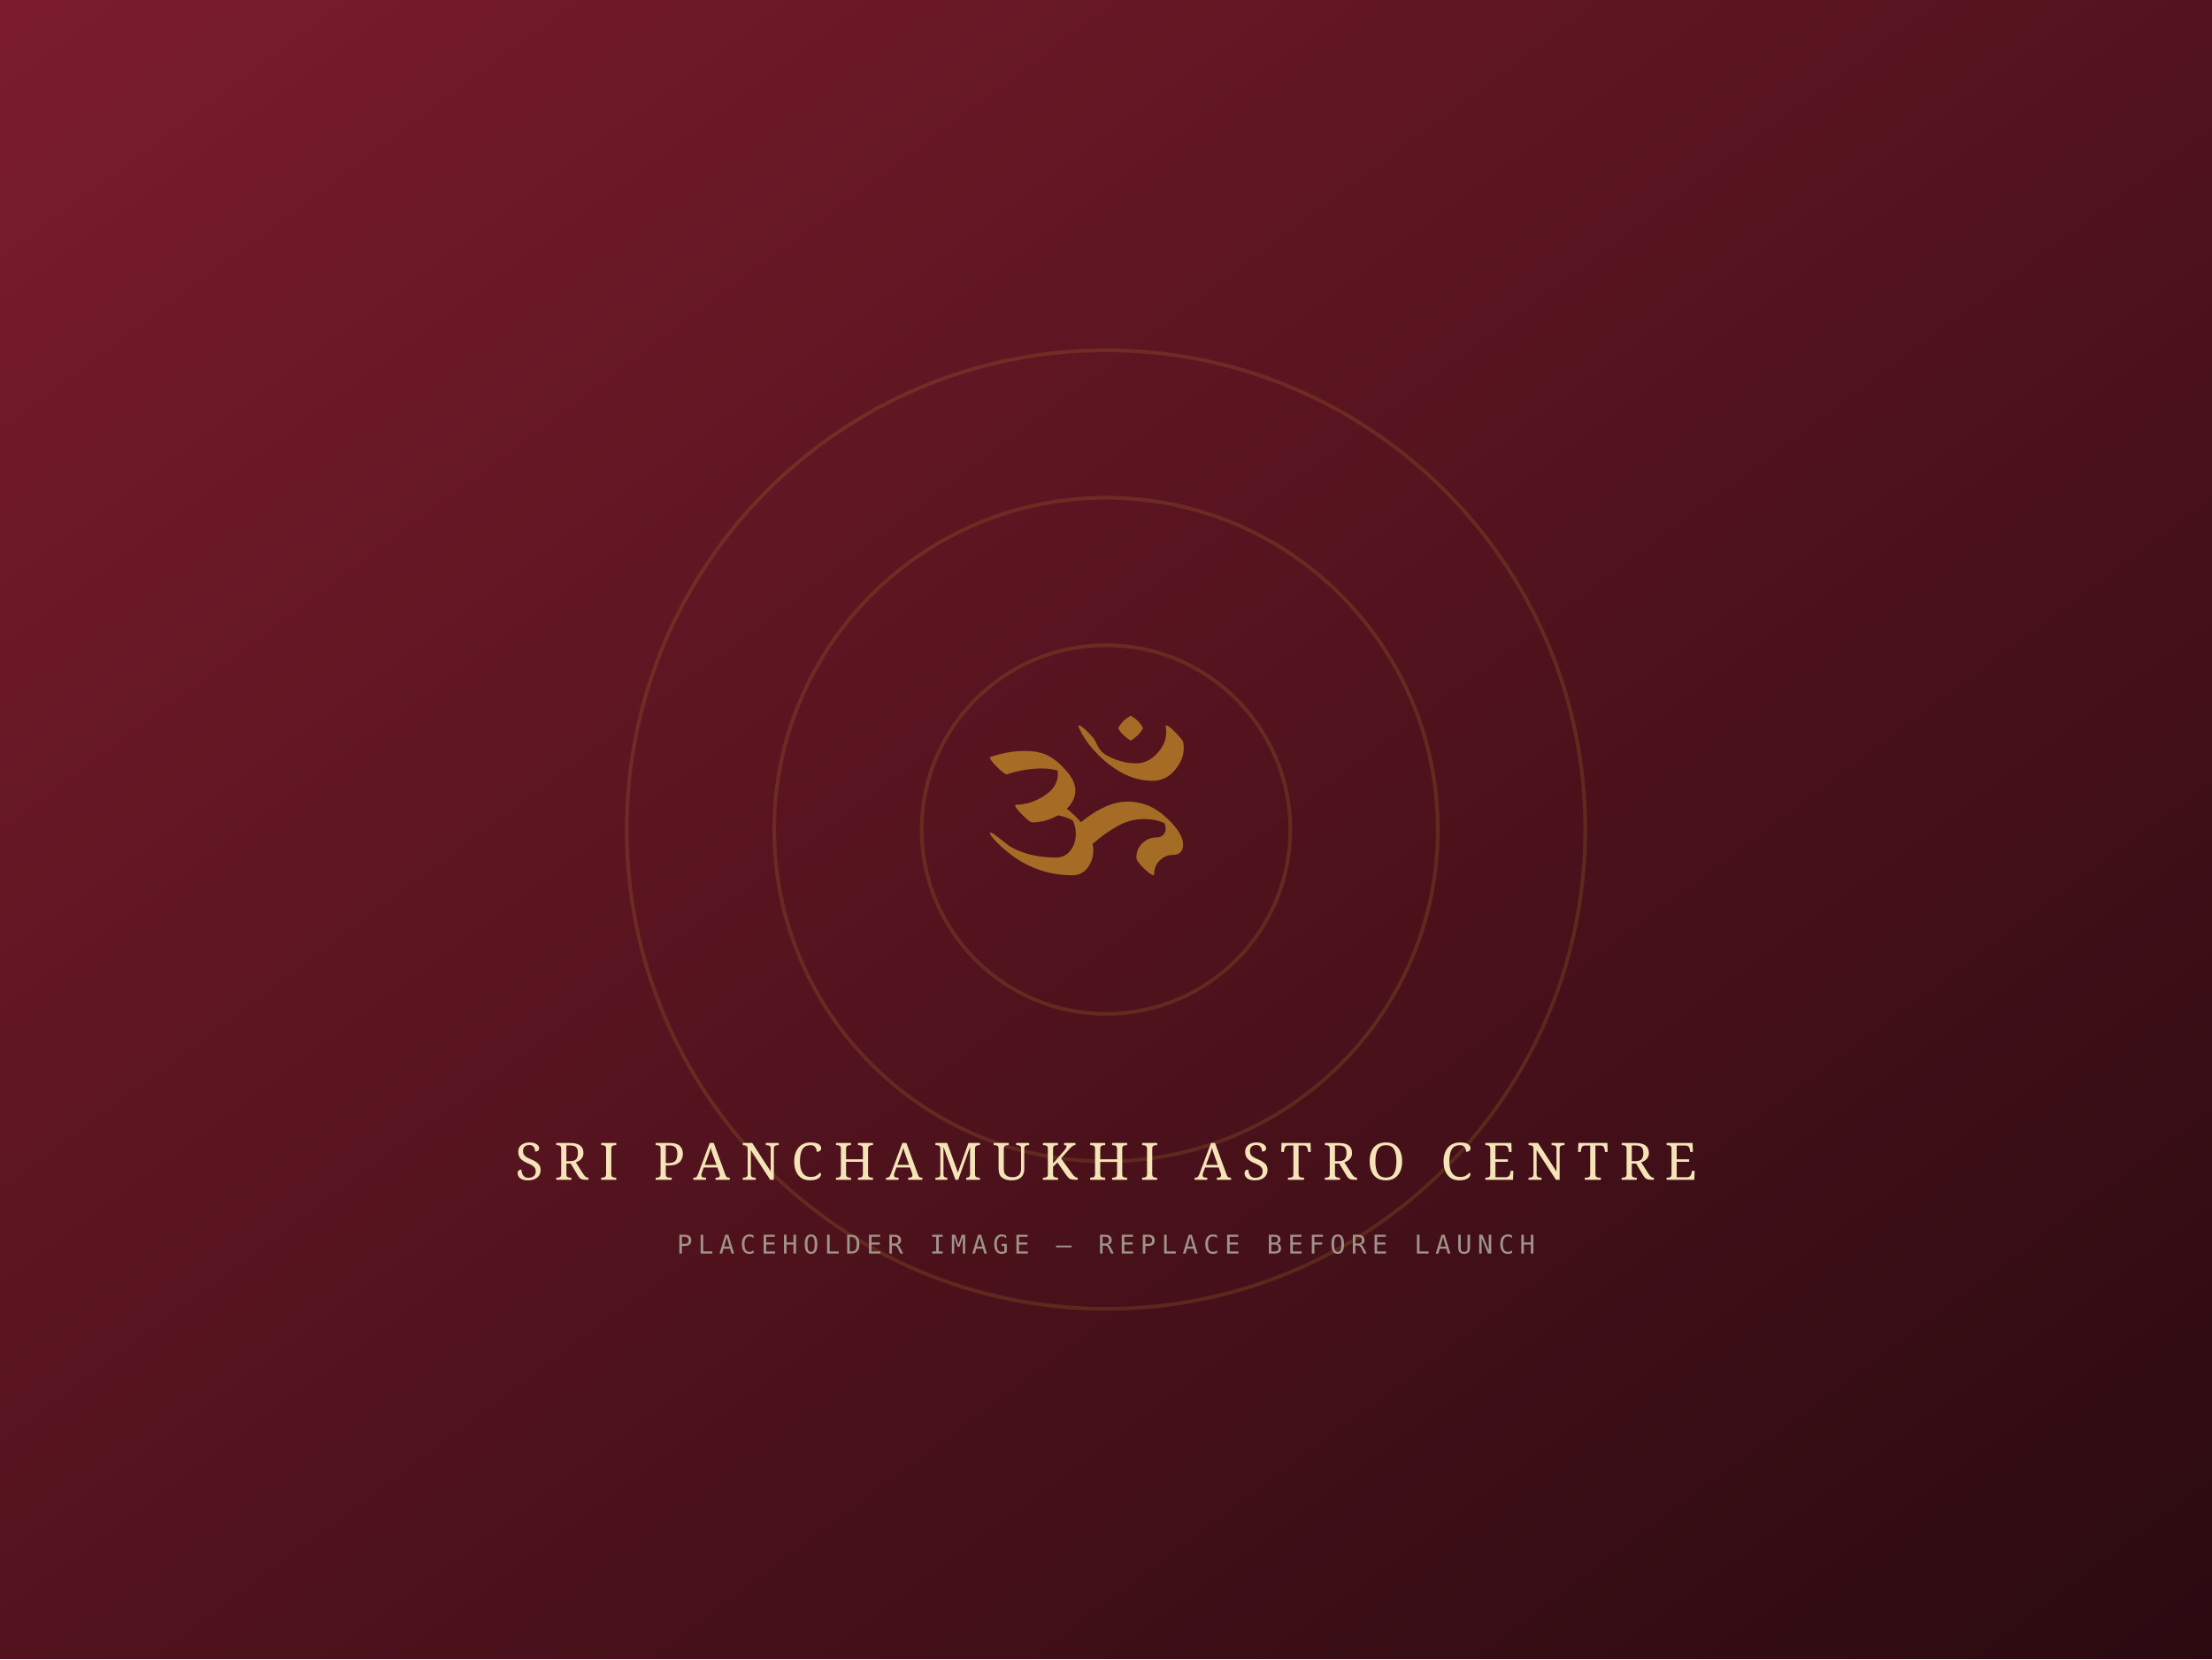
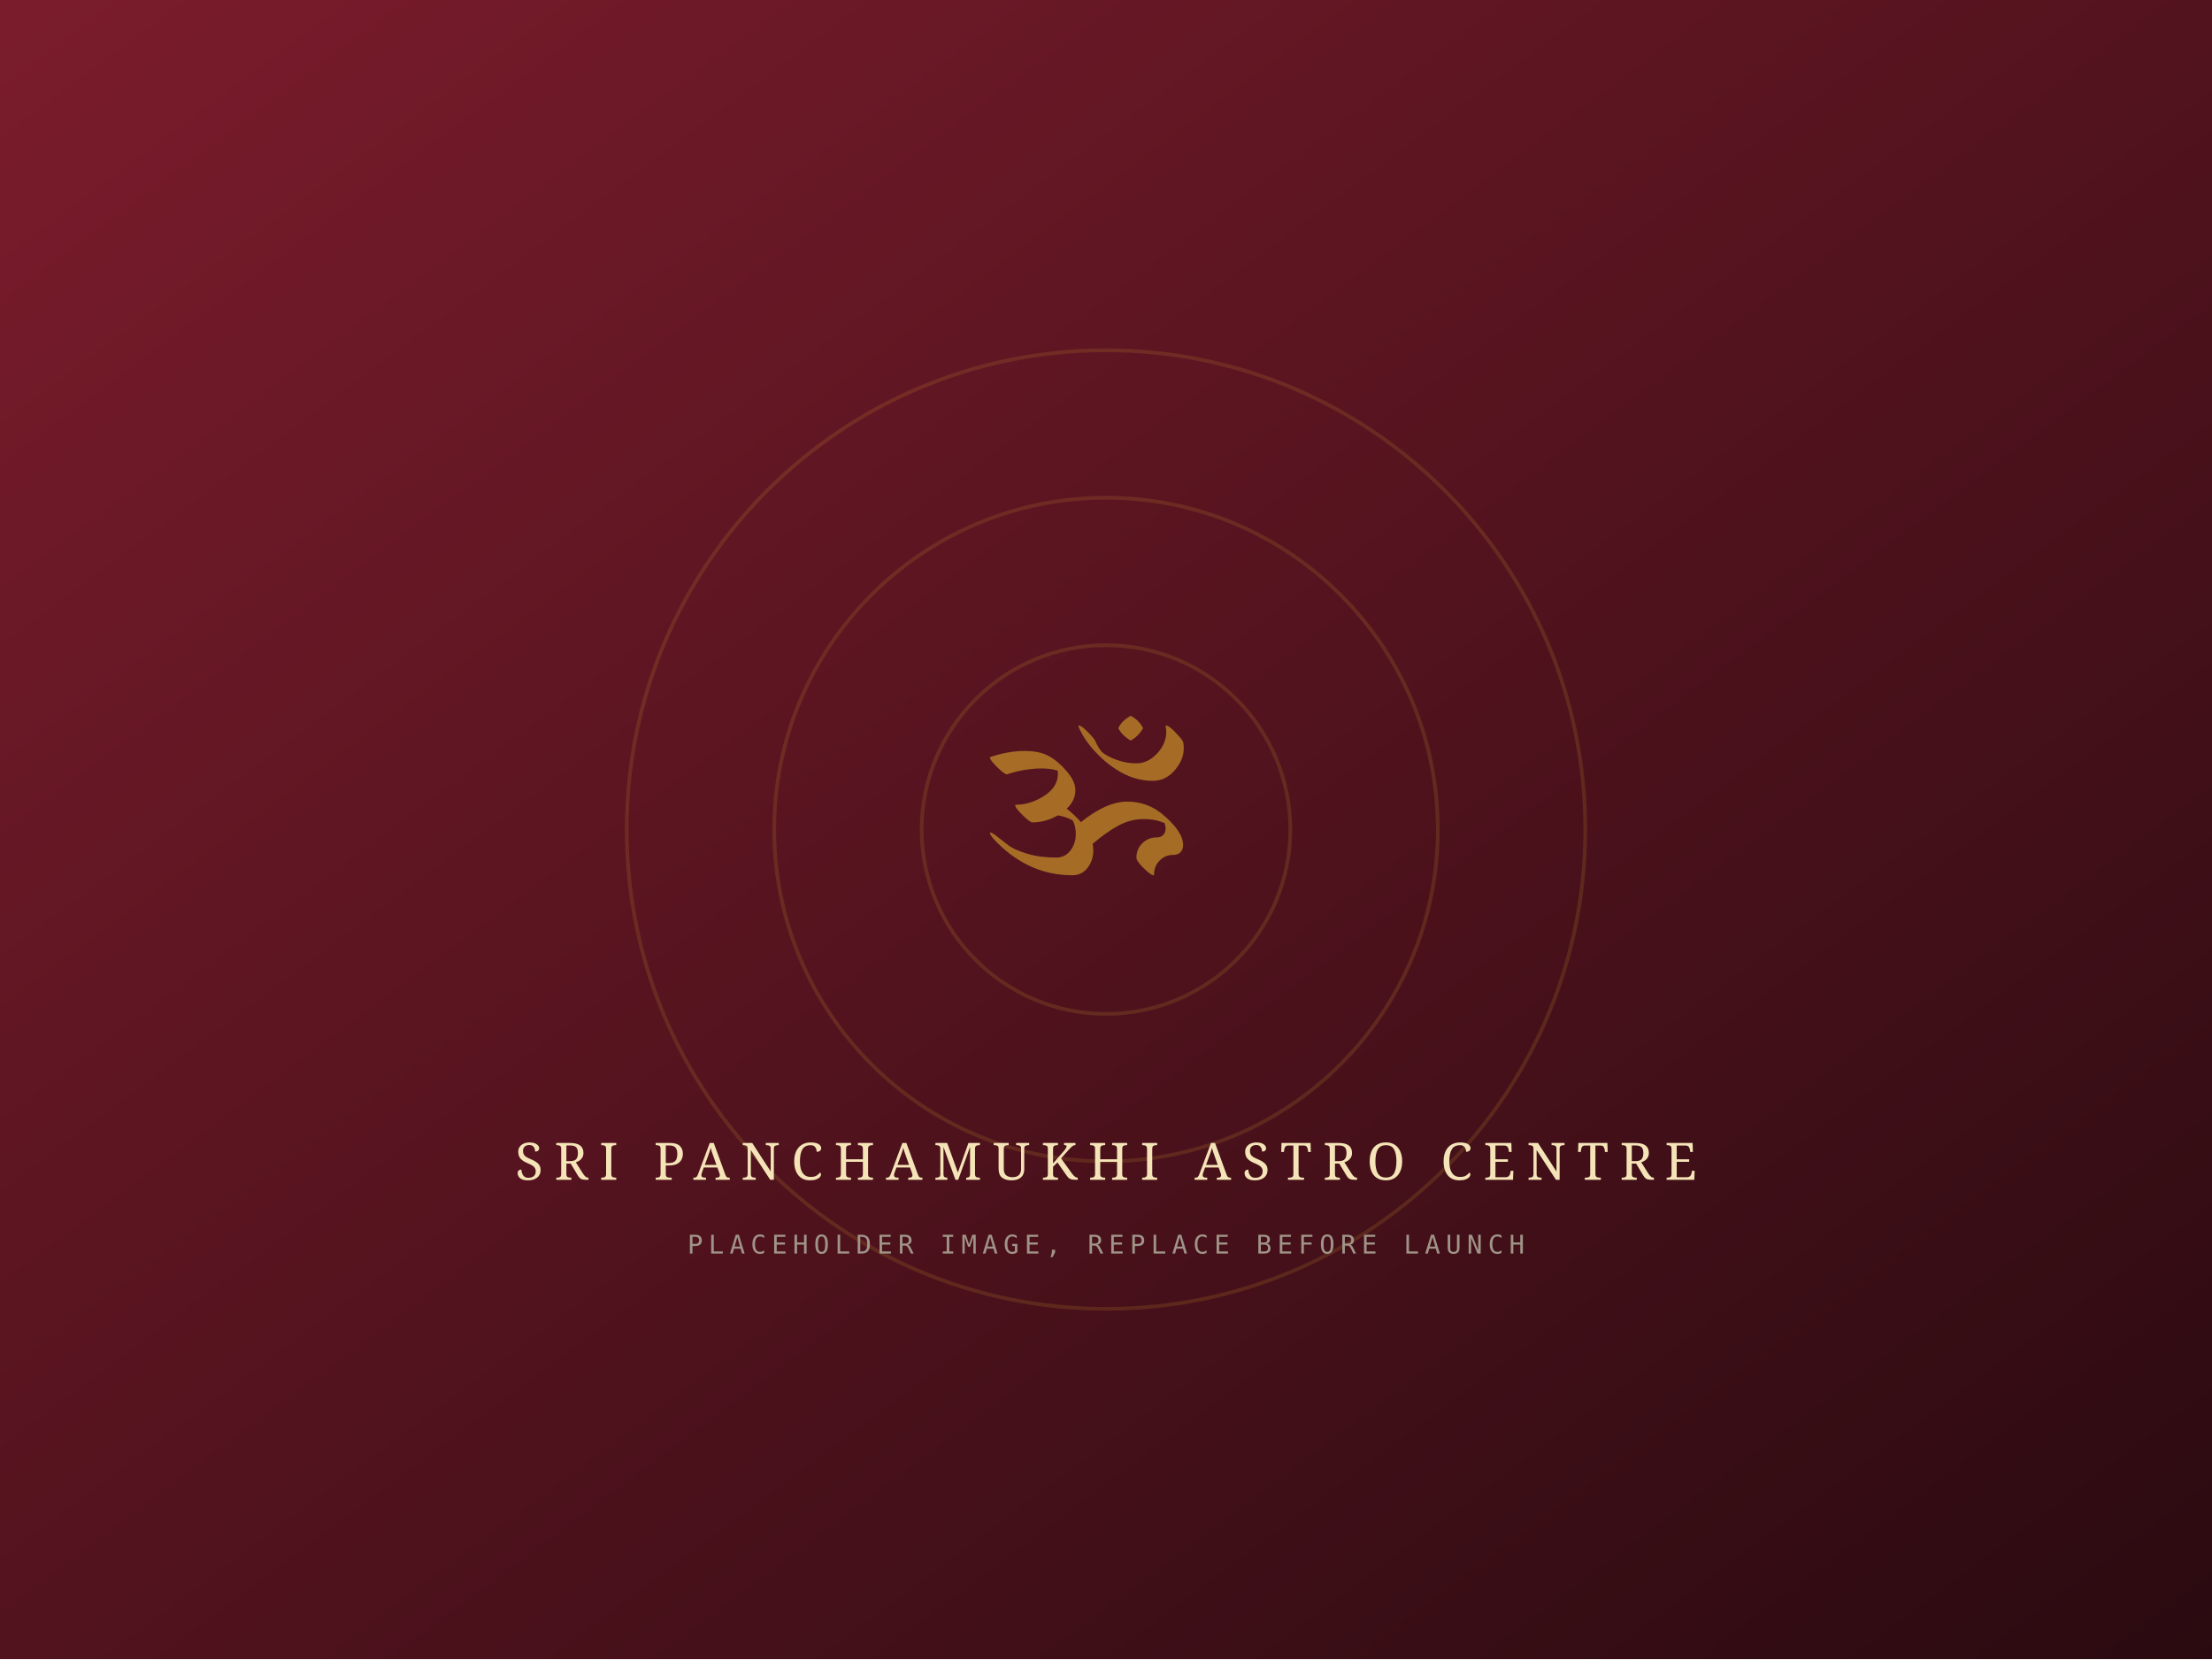
<svg xmlns="http://www.w3.org/2000/svg" viewBox="0 0 1200 900" preserveAspectRatio="xMidYMid slice">
  <defs>
    <linearGradient id="bg" x1="0" y1="0" x2="1" y2="1">
      <stop offset="0%" stop-color="#7B1C2C" />
      <stop offset="100%" stop-color="#2A0A10" />
    </linearGradient>
  </defs>
  <rect width="1200" height="900" fill="url(#bg)" />
  <g opacity="0.18" fill="#C9922A">
    <circle cx="600" cy="450" r="260" fill="none" stroke="#C9922A" stroke-width="2" />
    <circle cx="600" cy="450" r="180" fill="none" stroke="#C9922A" stroke-width="2" />
    <circle cx="600" cy="450" r="100" fill="none" stroke="#C9922A" stroke-width="2" />
  </g>
  <text x="600" y="470" font-family="Georgia, serif" font-size="120" fill="#C9922A" text-anchor="middle" opacity="0.7">ॐ</text>
  <text x="600" y="640" font-family="Georgia, serif" font-size="28" fill="#F5E4B8" text-anchor="middle" letter-spacing="6">SRI PANCHAMUKHI ASTRO CENTRE</text>
-   <text x="600" y="680" font-family="monospace" font-size="14" fill="#A09488" text-anchor="middle" letter-spacing="3">PLACEHOLDER IMAGE — REPLACE BEFORE LAUNCH</text>
+   <text x="600" y="680" font-family="monospace" font-size="14" fill="#A09488" text-anchor="middle" letter-spacing="3">PLACEHOLDER IMAGE, REPLACE BEFORE LAUNCH</text>
</svg>
